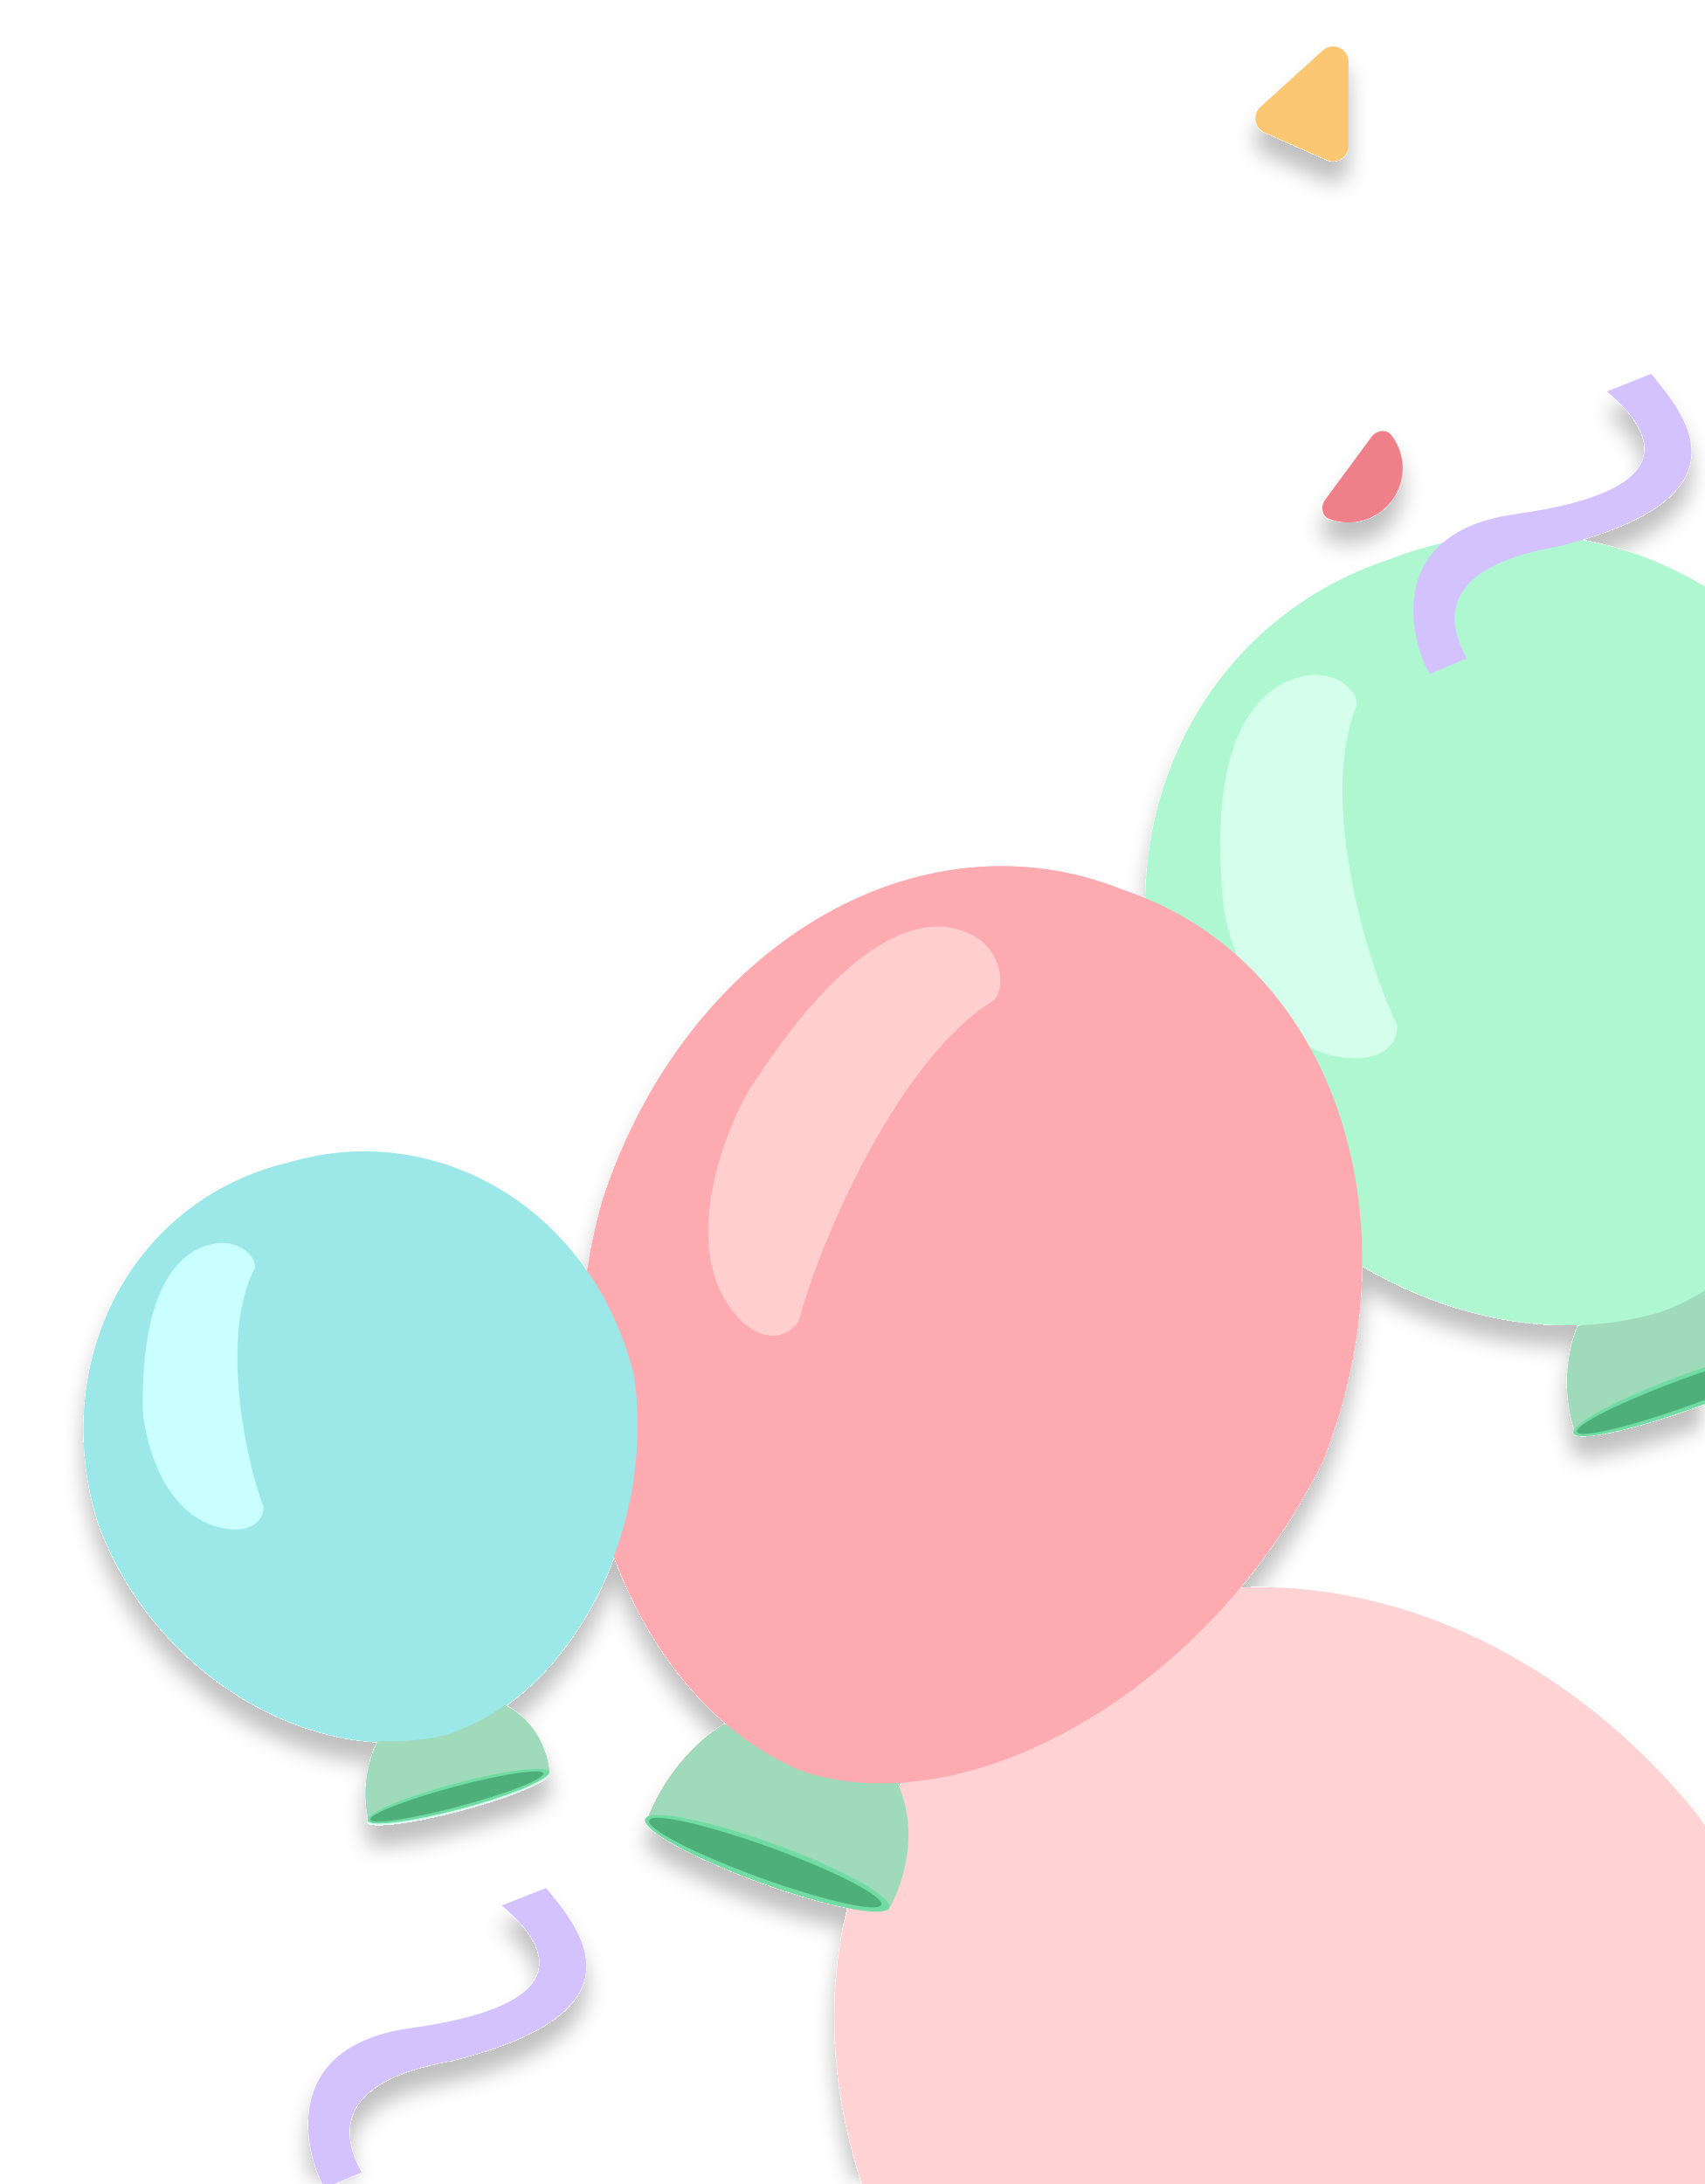
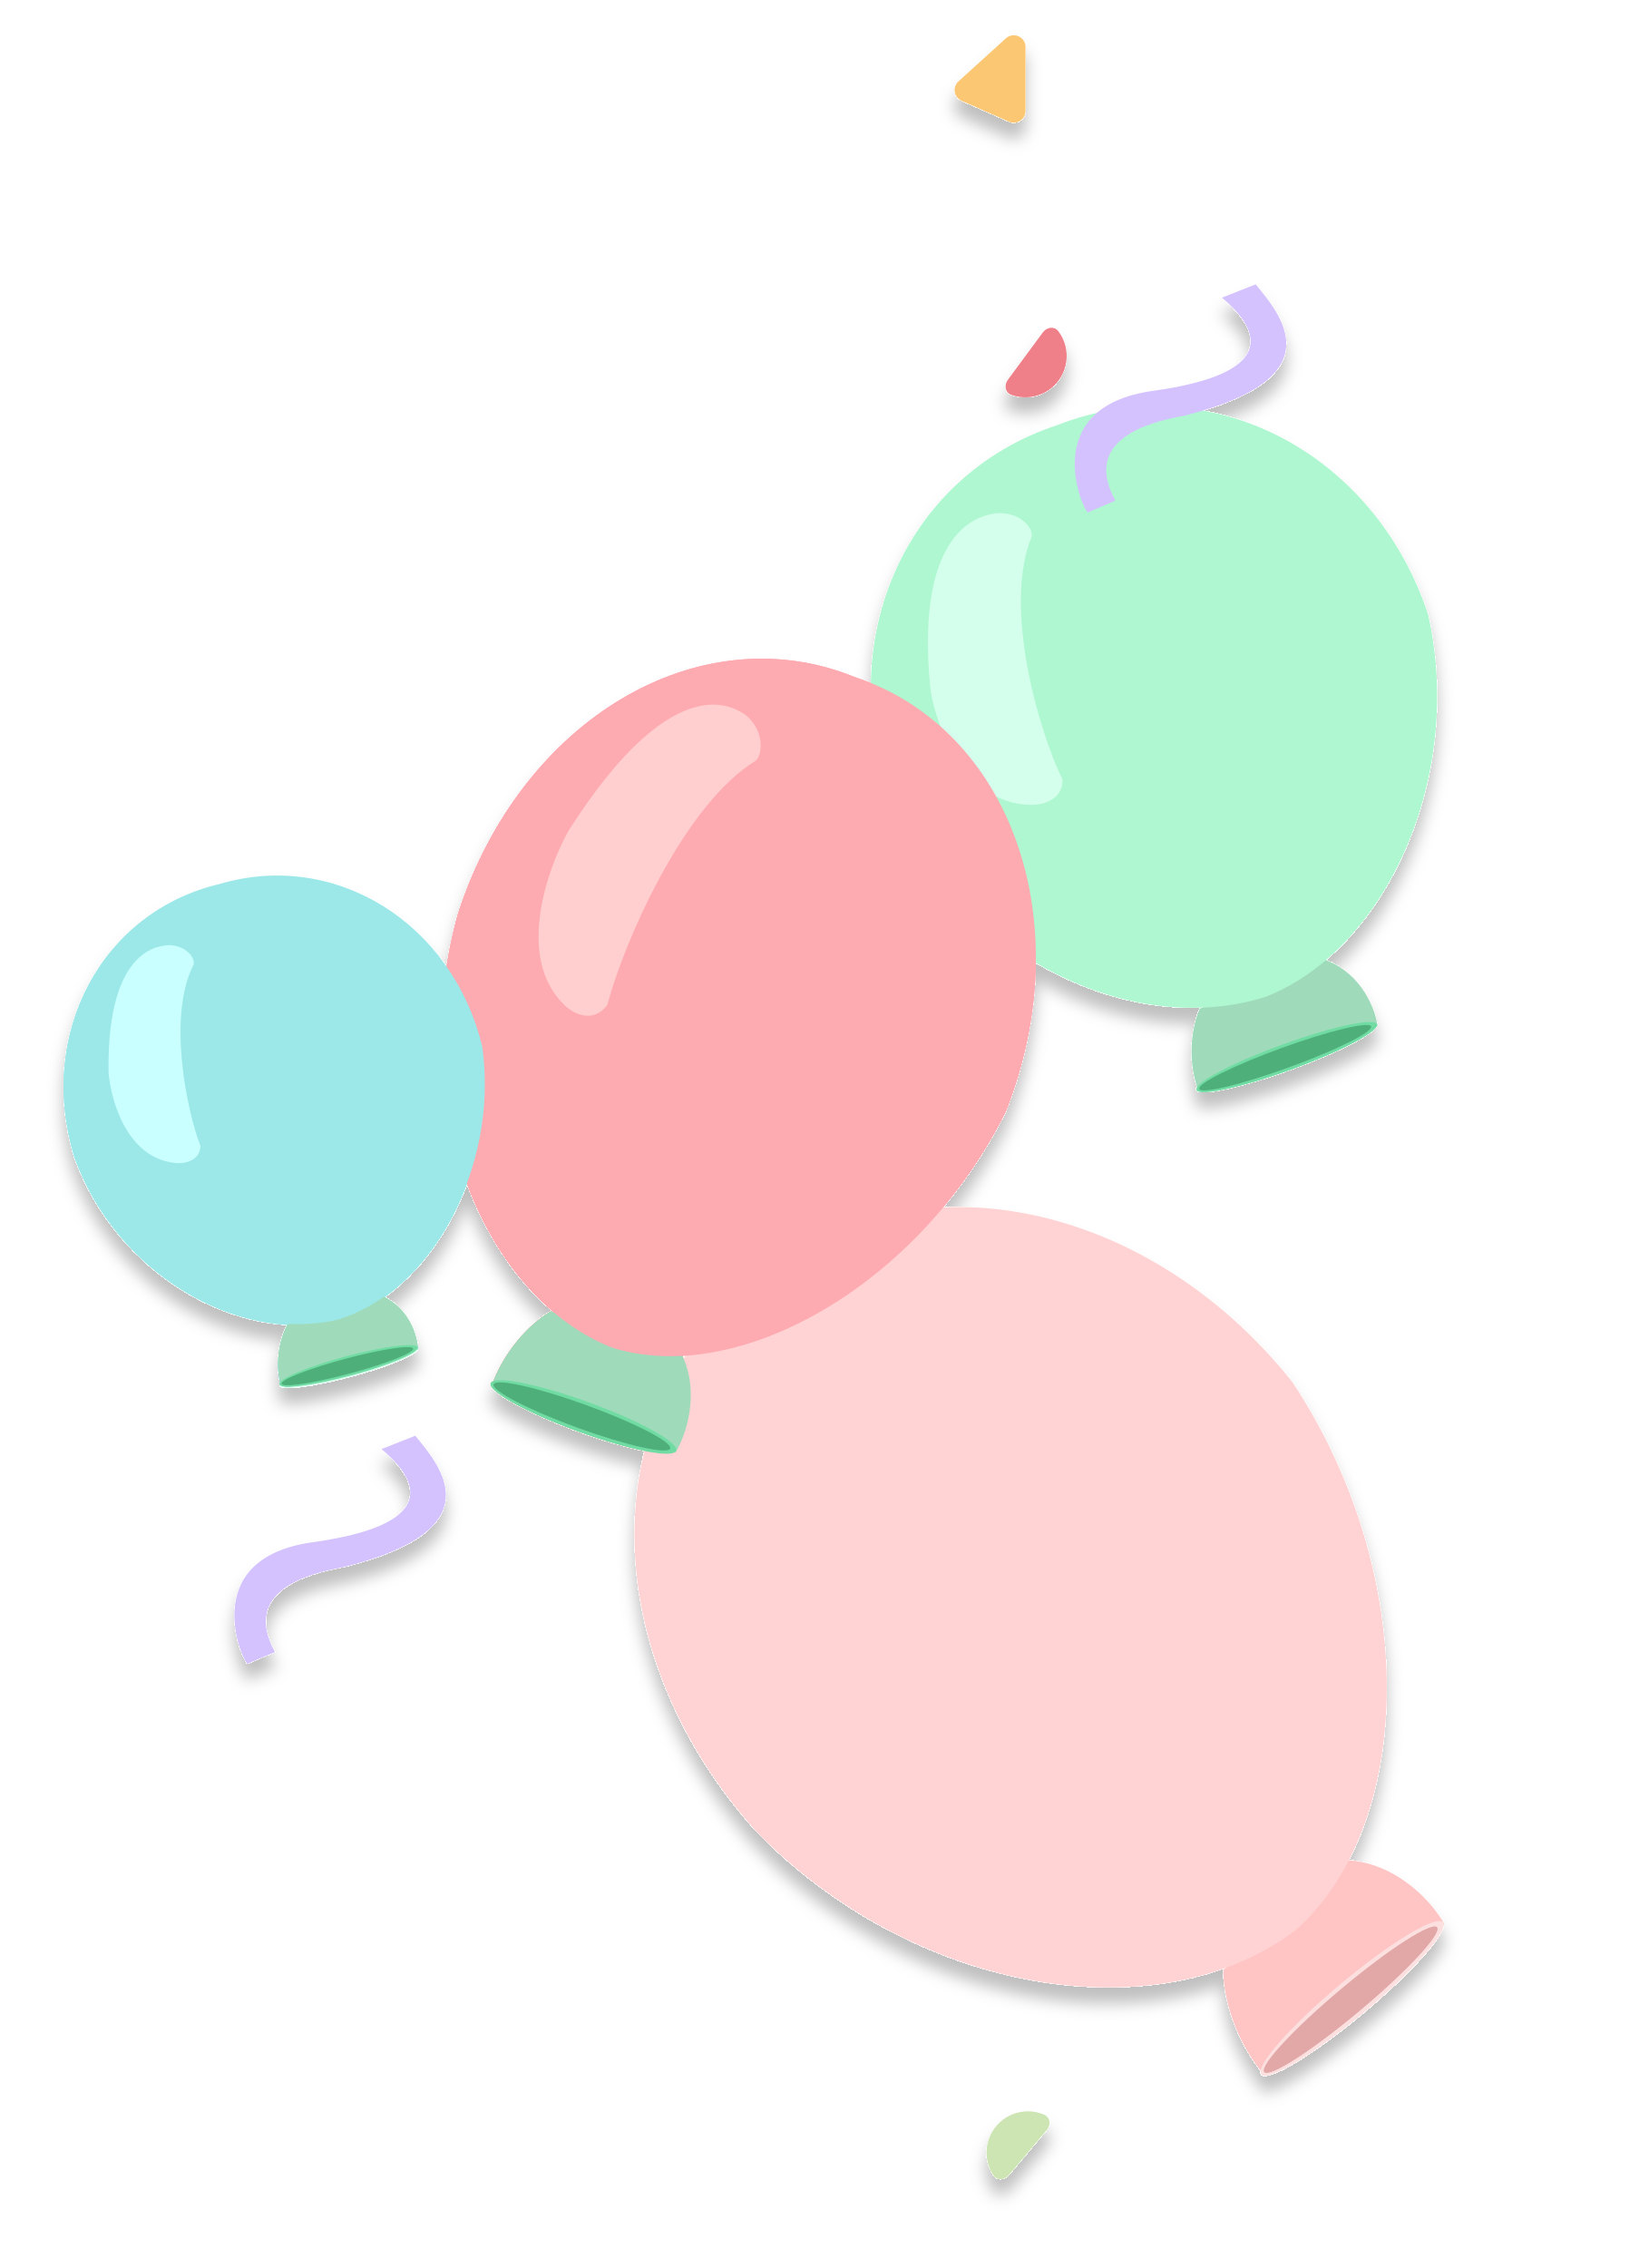
- <svg xmlns="http://www.w3.org/2000/svg" width="331" height="424" viewBox="0 0 331 424" fill="none">
-   <g filter="url(#filter0_d_375_1601)">
-     <path d="M174.187 345.982C178.859 355.955 175.014 366.657 172.507 370.762L125.505 353.688C129.381 343.059 137.21 336.624 140.639 334.736L174.187 345.982Z" fill="#FE9191" />
+ <svg xmlns="http://www.w3.org/2000/svg" width="421" height="579" viewBox="0 0 421 579" fill="none">
+   <g filter="url(#filter0_d_6_67)">
+     <path d="M174.187 345.982C178.859 355.955 175.013 366.657 172.507 370.762L125.505 353.688C129.381 343.059 137.209 336.624 140.639 334.736L174.187 345.982Z" fill="#FE9191" />
    <ellipse cx="25.207" cy="3.977" rx="25.207" ry="3.977" transform="matrix(-0.939906 -0.341434 -0.342607 0.939479 174.021 366.61)" fill="#FFBBBB" />
    <ellipse cx="23.987" cy="3.094" rx="23.987" ry="3.094" transform="matrix(-0.939906 -0.341434 -0.342607 0.939479 172.189 366.885)" fill="#A95D63" />
-     <path d="M117.008 232.92C103.574 280.137 122.025 329.796 155.747 343.853C187.934 354.509 234.68 328.362 256.867 283.726C275.841 235.463 258.171 185.992 218.128 172.793C178.704 156.825 133.282 183.378 117.008 232.92Z" fill="#FEAAB1" />
-     <path d="M145.184 212.049C173.222 167.99 188.844 181.845 190.125 182.31C195.097 186.183 194.858 192.209 193.065 194.141C174.431 205.453 159.14 241.083 155.075 256.54C151.174 261.667 145.999 258.552 143.899 256.354C131.733 244.358 139.687 221.819 145.184 212.049Z" fill="#FFCECE" />
-     <path d="M97.958 331.272C104.7 334.565 106.604 341.507 106.714 344.566L71.702 353.93C69.845 347.014 72.019 340.718 73.338 338.435L97.958 331.272Z" fill="#5ECECE" />
+     <path d="M117.008 232.92C103.574 280.137 122.025 329.796 155.746 343.853C187.934 354.509 234.68 328.362 256.867 283.726C275.841 235.463 258.171 185.992 218.128 172.793C178.704 156.825 133.281 183.378 117.008 232.92Z" fill="#FEAAB1" />
+     <path d="M145.184 212.049C173.221 167.99 188.844 181.845 190.125 182.31C195.097 186.182 194.858 192.209 193.065 194.141C174.431 205.453 159.14 241.083 155.075 256.54C151.174 261.667 145.999 258.552 143.899 256.354C131.733 244.358 139.687 221.819 145.184 212.049Z" fill="#FFCECE" />
+     <path d="M97.958 331.272C104.7 334.565 106.604 341.507 106.713 344.566L71.701 353.93C69.845 347.014 72.019 340.718 73.338 338.435L97.958 331.272Z" fill="#5ECECE" />
    <ellipse cx="18.268" cy="2.518" rx="18.268" ry="2.518" transform="matrix(-0.966051 0.25835 0.259288 0.9658 105.988 341.865)" fill="#D4FFEC" />
-     <ellipse cx="17.385" cy="1.958" rx="17.385" ry="1.958" transform="matrix(-0.966051 0.25835 0.259288 0.9658 104.994 342.71)" fill="#3D7796" />
+     <ellipse cx="17.385" cy="1.958" rx="17.385" ry="1.958" transform="matrix(-0.966051 0.25835 0.259288 0.9658 104.995 342.71)" fill="#3D7796" />
    <path d="M18.991 295.557C29.516 324.823 60.191 343.073 86.022 337.278C109.59 330.337 127.414 299.011 123.173 267.695C115.568 235.763 85.438 217.31 56.141 225.974C26.124 232.987 9.257 264.011 18.991 295.557Z" fill="#9CE8E8" />
-     <path d="M27.72 274.066C27.226 240.795 42.087 241.857 43.041 241.602C47.559 241.667 49.79 244.834 49.473 246.51C42.719 259.451 47.56 283.518 51.206 292.971C50.88 297.088 46.538 297.489 44.408 297.175C32.359 295.731 28.262 281.168 27.72 274.066Z" fill="#CAFFFF" />
+     <path d="M27.719 274.066C27.226 240.795 42.087 241.857 43.041 241.602C47.559 241.667 49.79 244.834 49.473 246.51C42.718 259.451 47.56 283.518 51.206 292.971C50.879 297.088 46.538 297.489 44.408 297.175C32.359 295.731 28.262 281.168 27.719 274.066Z" fill="#CAFFFF" />
+     <path d="M344.231 474.861C357.342 475.895 366.058 486.161 368.777 491.165L322.756 529.707C314.135 519.452 312.228 507.578 312.353 502.923L344.231 474.861Z" fill="#FFC5C5" />
+     <ellipse cx="30.258" cy="4.71" rx="30.258" ry="4.71" transform="matrix(-0.766659 0.642055 0.64352 0.765429 365.41 487.159)" fill="#FCE0E0" />
+     <ellipse cx="28.794" cy="3.663" rx="28.794" ry="3.663" transform="matrix(-0.766659 0.642055 0.64352 0.765429 364.587 489.214)" fill="#E2A7A7" />
    <path d="M193.043 467.493C233.629 509.134 296.007 519.258 330.889 492.668C361.336 465.666 362.618 401.98 329.984 352.808C291.667 304.825 229.956 294.005 192.138 327.632C151.838 358.993 151.774 421.549 193.043 467.493Z" fill="#FFD3D3" />
-     <path d="M79.829 393.718C49.664 397.913 62.356 425.159 63.23 424.734C64.103 424.31 70.219 421.76 70.219 421.76C61.777 406.407 78.117 401.789 87.691 400.092C126.784 390.392 112.155 374.027 106.037 366.526L97.408 369.93C108.181 378.944 110.661 389.431 79.829 393.718Z" fill="#D4C2FF" />
-     <path d="M338.429 245.029C347.844 248.669 351.218 257.766 351.728 261.859L305.975 278.48C302.668 269.412 304.831 260.71 306.325 257.493L338.429 245.029Z" fill="#9FDBBB" />
+     <path d="M79.829 393.718C49.664 397.913 62.356 425.159 63.23 424.734C64.103 424.309 70.219 421.76 70.219 421.76C61.777 406.407 78.117 401.789 87.692 400.092C126.784 390.392 112.155 374.027 106.038 366.526L97.408 369.93C108.181 378.943 110.661 389.431 79.829 393.718Z" fill="#D4C2FF" />
+     <path d="M257.595 555.298C256.528 556.566 254.588 556.746 253.668 555.369C252.695 553.912 252.092 552.222 251.936 550.447C251.692 547.665 252.566 544.901 254.364 542.762C256.162 540.623 258.738 539.285 261.525 539.041C263.304 538.886 265.076 539.185 266.683 539.889C268.201 540.554 268.36 542.492 267.294 543.761L262.444 549.529L257.595 555.298Z" fill="#CCE5B2" />
+     <path d="M338.429 245.029C347.844 248.669 351.218 257.766 351.728 261.859L305.975 278.48C302.668 269.412 304.831 260.71 306.326 257.493L338.429 245.029Z" fill="#9FDBBB" />
    <ellipse cx="24.537" cy="3.393" rx="24.537" ry="3.393" transform="matrix(-0.939906 0.341434 0.342607 0.939479 350.436 258.317)" fill="#70DBA2" />
-     <ellipse cx="23.35" cy="2.639" rx="23.35" ry="2.639" transform="matrix(-0.939906 0.341434 0.342607 0.939479 349.206 259.566)" fill="#4EAF7B" />
-     <path d="M228.485 206.23C246.051 244.295 289.278 265.24 323.166 254.472C353.888 242.427 374.025 198.317 364.627 156.774C350.655 114.794 308.132 93.512 269.946 108.533C230.6 121.421 211.709 165.014 228.485 206.23Z" fill="#AFF7D0" />
-     <path d="M237.616 176.374C233.003 131.773 253.021 131.479 254.268 131.026C260.323 130.589 263.686 134.583 263.46 136.869C255.957 155.02 265.297 186.764 271.3 199.03C271.352 204.594 265.588 205.635 262.699 205.46C246.401 204.917 239.186 185.843 237.616 176.374Z" fill="#D4FFEC" />
-     <path d="M261.851 12.004C261.851 9.402 258.761 8.038 256.832 9.789L244.733 20.77C243.126 22.228 243.551 24.855 245.535 25.731L257.632 31.072C259.617 31.948 261.849 30.494 261.85 28.326L261.851 12.004Z" fill="#FCC773" />
-     <path d="M294.411 99.779C264.247 103.973 276.939 131.22 277.813 130.795C278.686 130.37 284.802 127.821 284.802 127.821C276.36 112.468 292.7 107.85 302.274 106.152C341.367 96.452 326.738 80.088 320.62 72.587L311.991 75.991C322.764 85.004 325.244 95.491 294.411 99.779Z" fill="#D4C2FF" />
-     <path d="M266.287 84.84C267.272 83.507 269.197 83.204 270.202 84.521C271.265 85.914 271.973 87.563 272.241 89.325C272.659 92.086 271.962 94.899 270.302 97.147C268.642 99.395 266.156 100.892 263.39 101.31C261.624 101.577 259.837 101.39 258.189 100.788C256.632 100.22 256.351 98.295 257.335 96.962L261.811 90.901L266.287 84.84Z" fill="#EF8089" />
-     <path d="M174.187 345.982C178.859 355.955 175.014 366.657 172.507 370.762L125.505 353.688C129.381 343.059 137.21 336.624 140.639 334.736L174.187 345.982Z" fill="#9FDBBB" />
+     <ellipse cx="23.35" cy="2.639" rx="23.35" ry="2.639" transform="matrix(-0.939906 0.341434 0.342607 0.939479 349.207 259.566)" fill="#4EAF7B" />
+     <path d="M228.485 206.23C246.051 244.295 289.278 265.24 323.166 254.471C353.888 242.427 374.025 198.317 364.627 156.774C350.655 114.794 308.132 93.512 269.946 108.533C230.6 121.421 211.709 165.014 228.485 206.23Z" fill="#AFF7D0" />
+     <path d="M237.616 176.374C233.002 131.772 253.021 131.479 254.268 131.026C260.323 130.589 263.686 134.583 263.46 136.869C255.957 155.02 265.297 186.764 271.3 199.03C271.352 204.594 265.588 205.635 262.699 205.46C246.401 204.916 239.186 185.843 237.616 176.374Z" fill="#D4FFEC" />
+     <path d="M261.851 12.004C261.851 9.402 258.761 8.038 256.832 9.789L244.733 20.77C243.126 22.228 243.55 24.855 245.535 25.731L257.632 31.072C259.617 31.948 261.849 30.494 261.849 28.326L261.851 12.004Z" fill="#FCC773" />
+     <path d="M294.411 99.779C264.247 103.973 276.939 131.22 277.813 130.795C278.686 130.37 284.802 127.821 284.802 127.821C276.36 112.468 292.7 107.85 302.274 106.152C341.367 96.452 326.738 80.088 320.62 72.587L311.991 75.99C322.764 85.004 325.244 95.491 294.411 99.779Z" fill="#D4C2FF" />
+     <path d="M266.288 84.839C267.272 83.507 269.197 83.204 270.202 84.521C271.265 85.914 271.974 87.562 272.241 89.325C272.66 92.086 271.962 94.899 270.303 97.147C268.643 99.395 266.156 100.892 263.39 101.31C261.624 101.577 259.837 101.39 258.189 100.788C256.632 100.22 256.351 98.295 257.335 96.962L261.811 90.901L266.288 84.839Z" fill="#EF8089" />
+     <path d="M174.187 345.982C178.859 355.955 175.013 366.657 172.507 370.762L125.505 353.688C129.381 343.059 137.209 336.624 140.639 334.736L174.187 345.982Z" fill="#9FDBBB" />
    <ellipse cx="25.207" cy="3.977" rx="25.207" ry="3.977" transform="matrix(-0.939906 -0.341434 -0.342607 0.939479 174.021 366.61)" fill="#70DBA2" />
    <ellipse cx="23.987" cy="3.094" rx="23.987" ry="3.094" transform="matrix(-0.939906 -0.341434 -0.342607 0.939479 172.189 366.885)" fill="#4EAF7B" />
-     <path d="M117.008 232.92C103.574 280.137 122.025 329.796 155.747 343.853C187.934 354.509 234.68 328.362 256.867 283.726C275.841 235.463 258.171 185.992 218.128 172.793C178.704 156.825 133.282 183.378 117.008 232.92Z" fill="#FEAAB1" />
-     <path d="M145.184 212.049C173.222 167.99 188.844 181.845 190.125 182.31C195.097 186.183 194.858 192.209 193.065 194.141C174.431 205.453 159.14 241.083 155.075 256.54C151.174 261.667 145.999 258.552 143.899 256.354C131.733 244.358 139.687 221.819 145.184 212.049Z" fill="#FFCECE" />
-     <path d="M97.958 330.952C104.7 334.246 106.604 341.187 106.714 344.247L71.702 353.61C69.845 346.694 72.019 340.399 73.338 338.115L97.958 330.952Z" fill="#9FDBBB" />
+     <path d="M117.008 232.92C103.574 280.137 122.025 329.796 155.746 343.853C187.934 354.509 234.68 328.362 256.867 283.726C275.841 235.463 258.171 185.992 218.128 172.793C178.704 156.825 133.281 183.378 117.008 232.92Z" fill="#FEAAB1" />
+     <path d="M145.184 212.049C173.221 167.99 188.844 181.845 190.125 182.31C195.097 186.182 194.858 192.209 193.065 194.141C174.431 205.453 159.14 241.083 155.075 256.54C151.174 261.667 145.999 258.552 143.899 256.354C131.733 244.358 139.687 221.819 145.184 212.049Z" fill="#FFCECE" />
+     <path d="M97.958 330.952C104.7 334.246 106.604 341.187 106.713 344.247L71.701 353.61C69.845 346.694 72.019 340.399 73.338 338.115L97.958 330.952Z" fill="#9FDBBB" />
    <ellipse cx="18.268" cy="2.518" rx="18.268" ry="2.518" transform="matrix(-0.966051 0.25835 0.259288 0.9658 105.988 341.545)" fill="#70DBA2" />
-     <ellipse cx="17.385" cy="1.958" rx="17.385" ry="1.958" transform="matrix(-0.966051 0.25835 0.259288 0.9658 104.994 342.39)" fill="#4EAF7B" />
+     <ellipse cx="17.385" cy="1.958" rx="17.385" ry="1.958" transform="matrix(-0.966051 0.25835 0.259288 0.9658 104.995 342.39)" fill="#4EAF7B" />
    <path d="M18.991 295.237C29.516 324.504 60.191 342.754 86.022 336.958C109.59 330.017 127.414 298.692 123.173 267.376C115.568 235.444 85.438 216.99 56.141 225.654C26.124 232.668 9.257 263.691 18.991 295.237Z" fill="#9CE8E8" />
-     <path d="M27.72 273.747C27.226 240.475 42.087 241.538 43.041 241.283C47.559 241.347 49.79 244.515 49.473 246.19C42.719 259.131 47.56 283.198 51.206 292.651C50.88 296.768 46.538 297.169 44.408 296.855C32.359 295.411 28.262 280.848 27.72 273.747Z" fill="#CAFFFF" />
+     <path d="M27.719 273.747C27.226 240.475 42.087 241.538 43.041 241.283C47.559 241.347 49.79 244.515 49.473 246.19C42.718 259.131 47.56 283.198 51.206 292.651C50.879 296.768 46.538 297.169 44.408 296.855C32.359 295.411 28.262 280.848 27.719 273.747Z" fill="#CAFFFF" />
  </g>
  <defs>
-     <filter id="filter0_d_375_1601" x="0" y="0" width="421" height="579" filterUnits="userSpaceOnUse" color-interpolation-filters="sRGB">
+     <filter id="filter0_d_6_67" x="0" y="0" width="421" height="579" filterUnits="userSpaceOnUse" color-interpolation-filters="sRGB">
      <feFlood flood-opacity="0" result="BackgroundImageFix" />
      <feColorMatrix in="SourceAlpha" type="matrix" values="0 0 0 0 0 0 0 0 0 0 0 0 0 0 0 0 0 0 127 0" result="hardAlpha" />
      <feOffset dy="4" />
      <feGaussianBlur stdDeviation="2" />
      <feComposite in2="hardAlpha" operator="out" />
      <feColorMatrix type="matrix" values="0 0 0 0 0 0 0 0 0 0 0 0 0 0 0 0 0 0 0.25 0" />
-       <feBlend mode="normal" in2="BackgroundImageFix" result="effect1_dropShadow_375_1601" />
-       <feBlend mode="normal" in="SourceGraphic" in2="effect1_dropShadow_375_1601" result="shape" />
+       <feBlend mode="normal" in2="BackgroundImageFix" result="effect1_dropShadow_6_67" />
+       <feBlend mode="normal" in="SourceGraphic" in2="effect1_dropShadow_6_67" result="shape" />
    </filter>
  </defs>
</svg>
